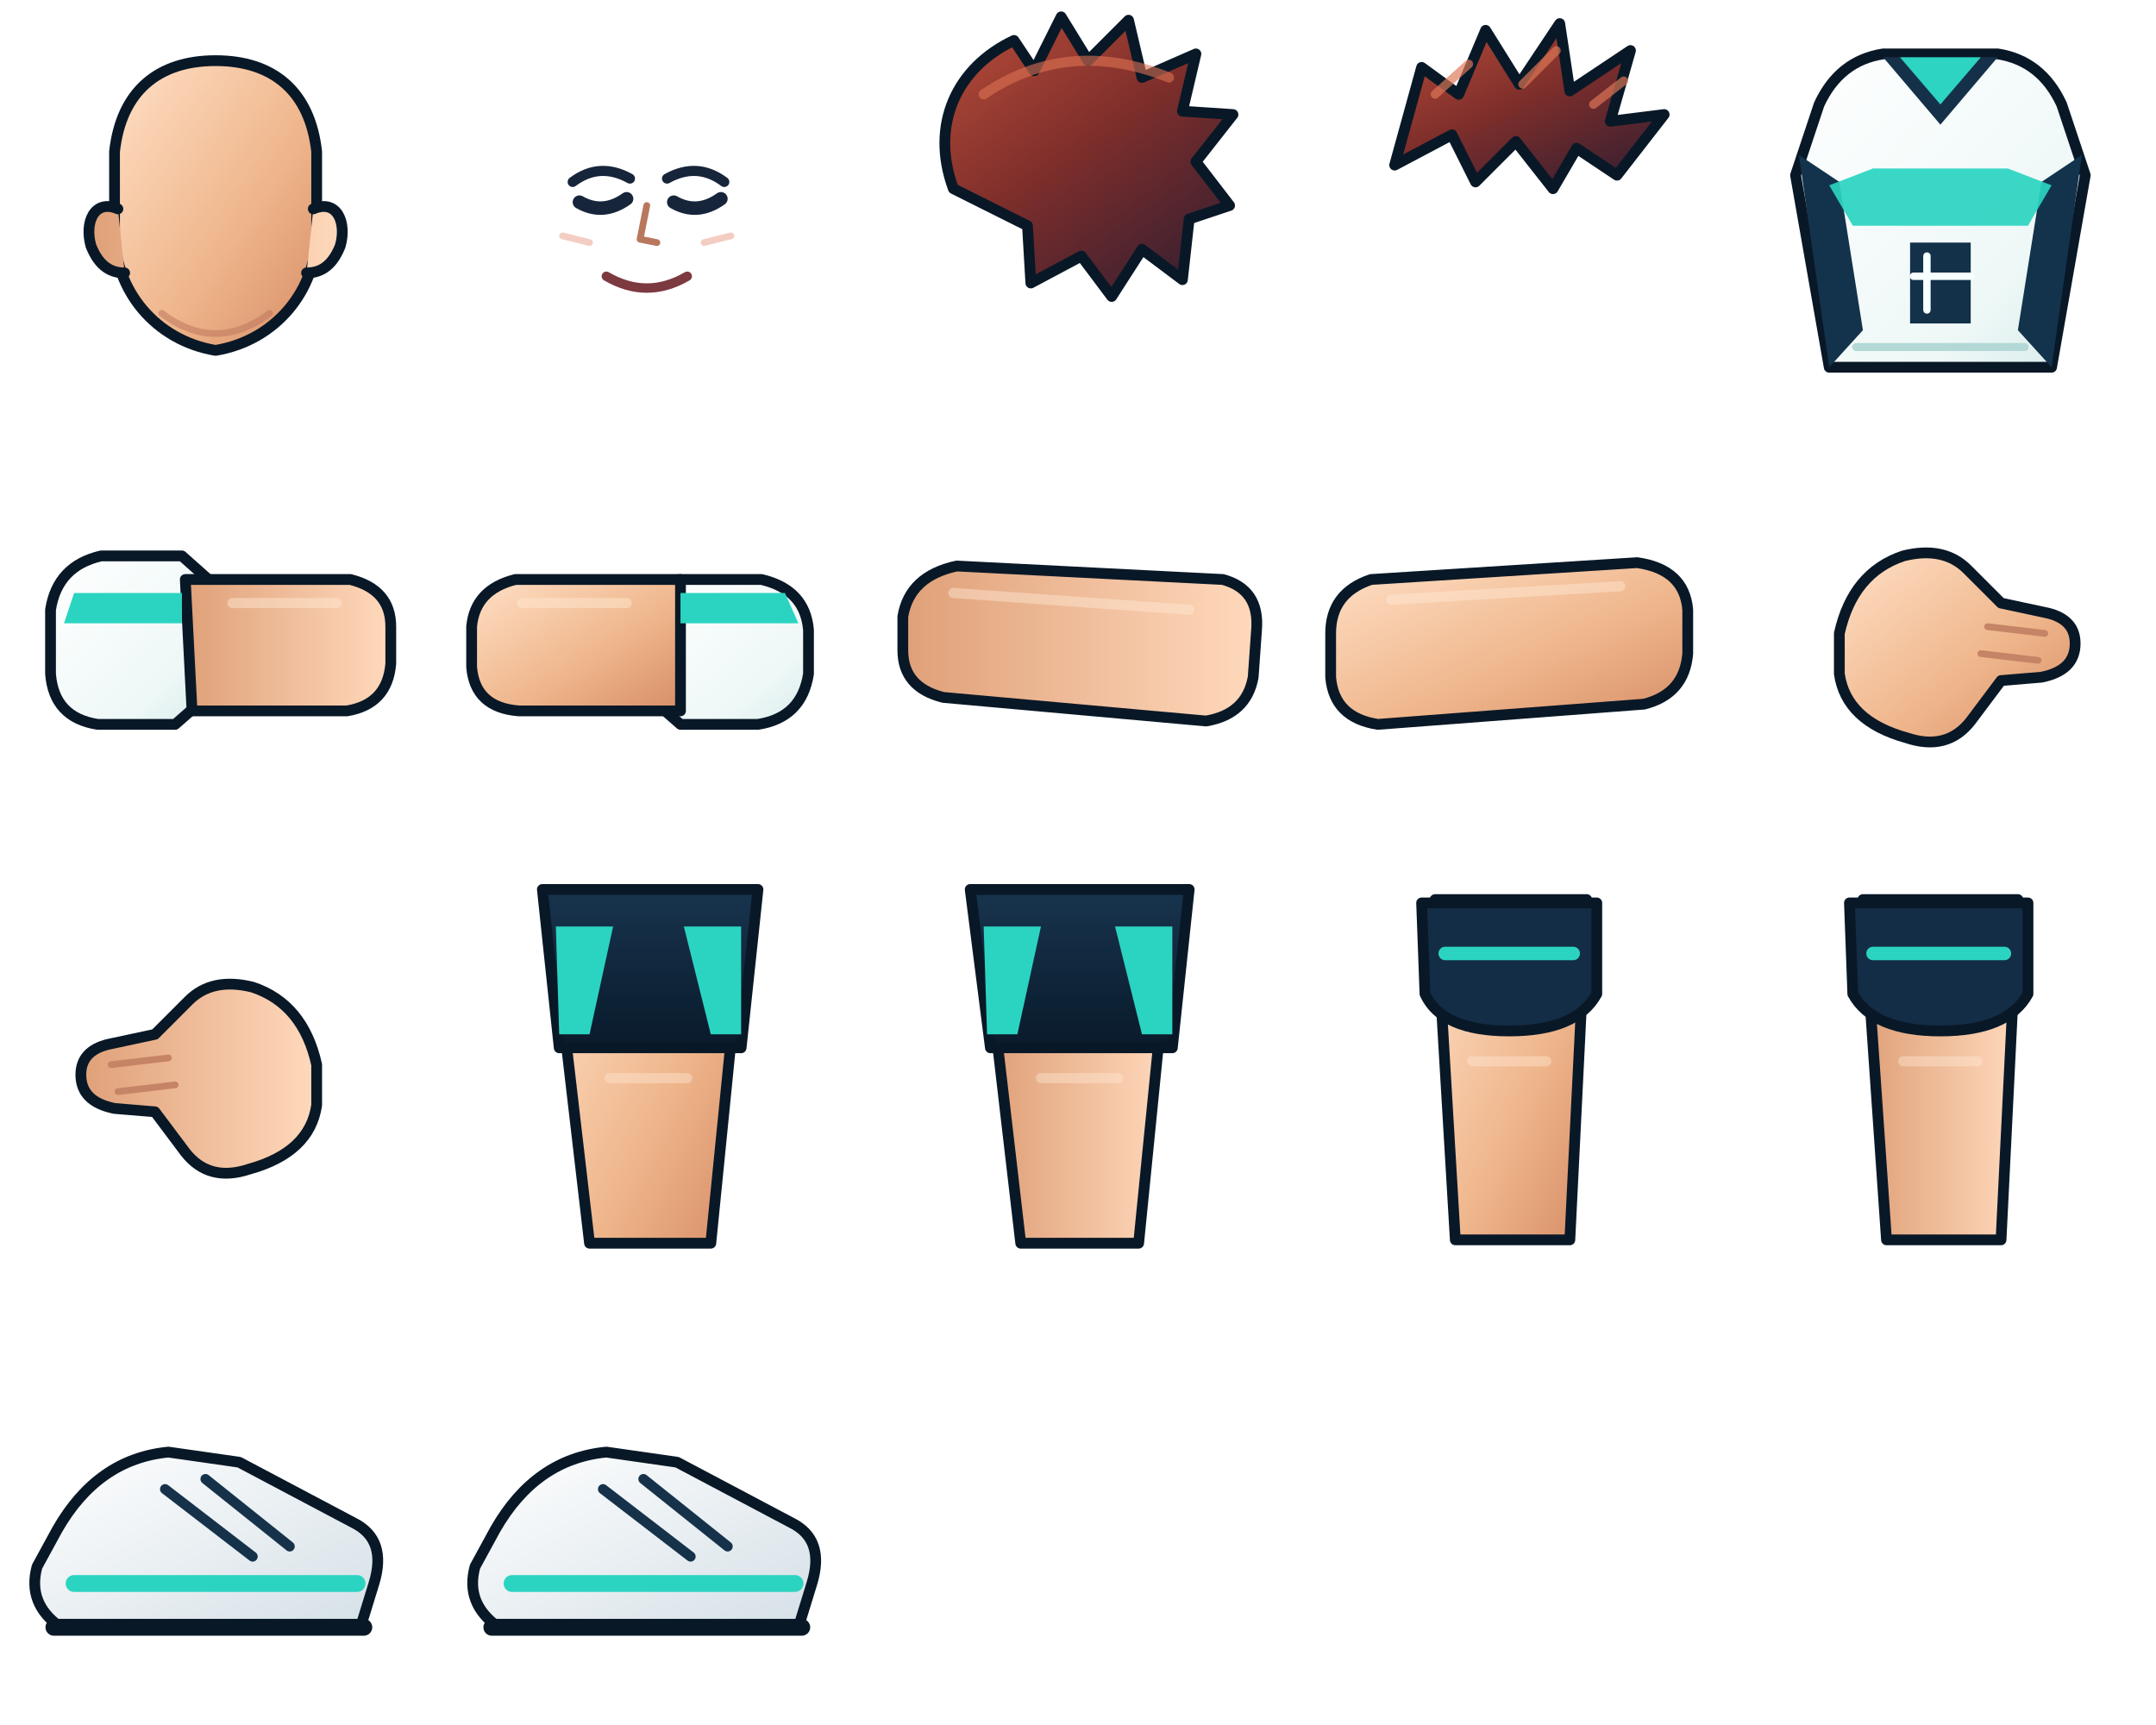
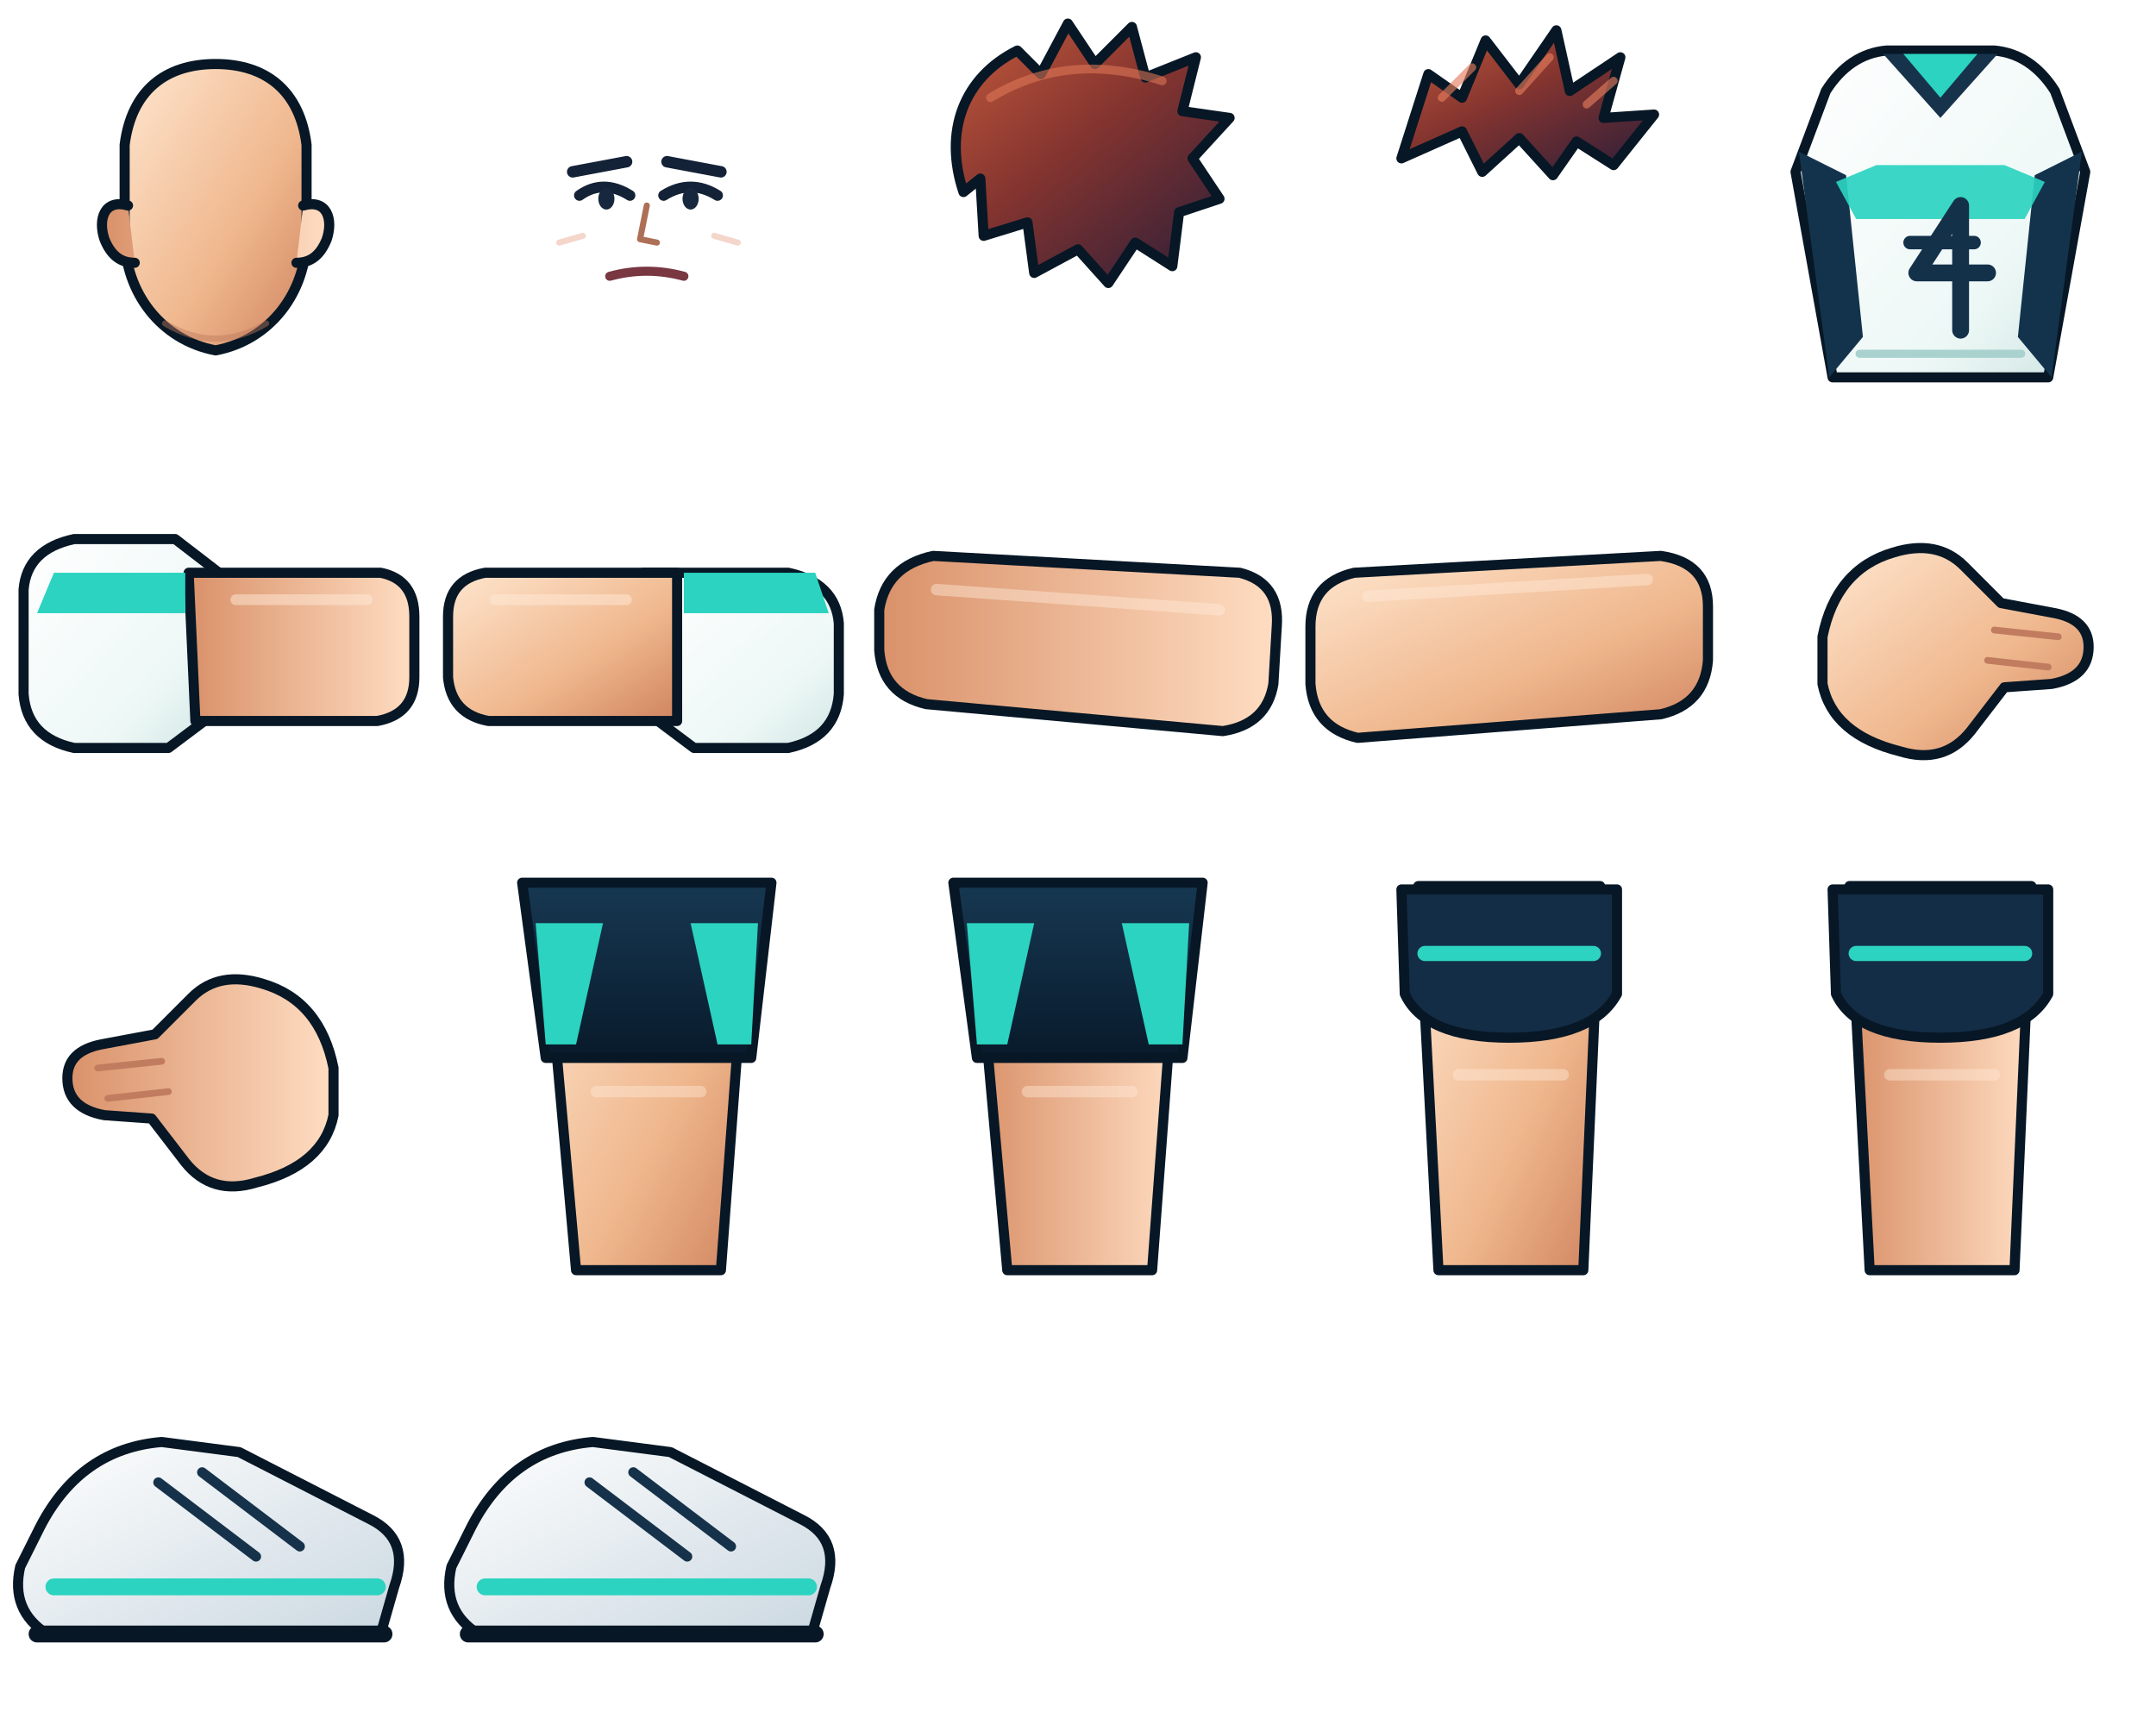
<svg xmlns="http://www.w3.org/2000/svg" width="640" height="512" viewBox="0 0 640 512">
  <defs>
    <linearGradient id="skin" x1="0" y1="0" x2="1" y2="1">
-       <stop offset="0" stop-color="#ffe0c6" />
-       <stop offset="0.58" stop-color="#efb68c" />
-       <stop offset="1" stop-color="#d78e67" />
+       <stop offset="0" stop-color="#ffe6cf" />
+       <stop offset="0.6" stop-color="#efb78d" />
+       <stop offset="1" stop-color="#cf835f" />
    </linearGradient>
    <linearGradient id="skinShade" x1="0" y1="0" x2="1" y2="0">
-       <stop offset="0" stop-color="#dfa078" />
-       <stop offset="1" stop-color="#ffd9bc" />
+       <stop offset="0" stop-color="#d99169" />
+       <stop offset="1" stop-color="#ffddc2" />
    </linearGradient>
-     <linearGradient id="hair" x1="0" y1="0" x2="0.75" y2="1">
-       <stop offset="0" stop-color="#b94d39" />
-       <stop offset="0.52" stop-color="#7e2e2b" />
-       <stop offset="1" stop-color="#3c2030" />
+     <linearGradient id="hair" x1="0" y1="0" x2="0.85" y2="1">
+       <stop offset="0" stop-color="#c45a3d" />
+       <stop offset="0.48" stop-color="#84342f" />
+       <stop offset="1" stop-color="#342038" />
    </linearGradient>
    <linearGradient id="jersey" x1="0" y1="0" x2="1" y2="1">
      <stop offset="0" stop-color="#ffffff" />
-       <stop offset="0.72" stop-color="#eef8f7" />
-       <stop offset="1" stop-color="#d8ecea" />
+       <stop offset="0.7" stop-color="#edf8f6" />
+       <stop offset="1" stop-color="#cfe5e3" />
    </linearGradient>
    <linearGradient id="navy" x1="0" y1="0" x2="0" y2="1">
-       <stop offset="0" stop-color="#18344e" />
-       <stop offset="1" stop-color="#091a2b" />
+       <stop offset="0" stop-color="#173852" />
+       <stop offset="1" stop-color="#081a2b" />
    </linearGradient>
    <linearGradient id="shoe" x1="0" y1="0" x2="1" y2="1">
      <stop offset="0" stop-color="#ffffff" />
-       <stop offset="1" stop-color="#d5e0e7" />
+       <stop offset="1" stop-color="#cbd8e1" />
    </linearGradient>
  </defs>
-   <g stroke="#091827" stroke-width="3.2" stroke-linejoin="round" stroke-linecap="round">
+   <g stroke="#071725" stroke-width="3" stroke-linejoin="round" stroke-linecap="round">
    <g>
-       <path d="M34 45C36 27 47 18 64 18s28 9 30 27v24c0 17-12 32-30 35-18-3-30-18-30-35Z" fill="url(#skin)" />
-       <path d="M35 62c-7-3-10 4-8 11 2 5 5 8 10 8M93 62c7-3 10 4 8 11-2 5-5 8-10 8" fill="url(#skinShade)" />
-       <path d="M48 93q16 12 32 0" fill="none" stroke="#bd775d" stroke-width="2" opacity=".55" />
+       <path d="M37 43C39 27 49 19 64 19s25 8 27 24v27c0 17-11 31-27 34-16-3-27-17-27-34Z" fill="url(#skin)" />
+       <path d="M38 61c-7-2-9 4-7 10 2 5 5 7 9 7M90 61c7-2 9 4 7 10-2 5-5 7-9 7" fill="url(#skinShade)" />
+       <path d="M49 96q15 9 30 0" fill="none" stroke="#bc775d" stroke-width="1.8" opacity=".45" />
    </g>
    <g transform="translate(128 0)" fill="none">
-       <path d="M42 54q8-6 17-1M70 53q9-5 17 1" stroke="#17253a" stroke-width="3" />
-       <path d="M44 60q7 4 14-1M72 60q7 4 14-1" stroke="#17253a" stroke-width="4" />
-       <path d="M64 61l-2 10 5 1" stroke="#b9785e" stroke-width="2" />
-       <path d="M52 82q12 7 24 0" stroke="#7d3940" stroke-width="2.8" />
-       <path d="M39 70l8 2M89 70l-8 2" stroke="#ea9c86" stroke-width="2" opacity=".5" />
+       <path d="M42 51 58 48M70 48l16 3" stroke="#142237" stroke-width="3.4" />
+       <path d="M44 58q7-5 15 0M69 58q8-5 16 0" stroke="#142237" stroke-width="3.2" />
+       <ellipse cx="52" cy="59" rx="2.4" ry="3.2" fill="#17273d" stroke="none" />
+       <ellipse cx="77" cy="59" rx="2.4" ry="3.2" fill="#17273d" stroke="none" />
+       <path d="M64 61l-2 10 5 1" stroke="#ae6f57" stroke-width="1.8" />
+       <path d="M53 82q11-3 22 0" stroke="#783741" stroke-width="2.7" />
+       <path d="M45 70l-7 2M84 70l7 2" stroke="#e79d84" stroke-width="1.8" opacity=".42" />
    </g>
    <g transform="translate(256 0)">
-       <path d="M27 56C20 37 28 20 45 12l6 9 8-16 8 13 12-12 4 17 16-7-4 17 15 1-11 14 10 13-12 4-2 18-12-9-9 14-9-12-15 8-1-17Z" fill="url(#hair)" />
-       <path d="M36 28q25-17 55-5" fill="none" stroke="#dd7251" stroke-width="3" opacity=".6" />
+       <path d="M30 57C24 39 30 23 46 15l7 7 8-15 8 12 11-11 4 15 15-6-4 16 14 2-11 12 8 12-12 4-2 16-11-7-8 12-9-10-13 7-2-15-13 4-1-17Z" fill="url(#hair)" />
+       <path d="M38 29q23-14 51-5" fill="none" stroke="#df7756" stroke-width="2.6" opacity=".58" />
    </g>
    <g transform="translate(384 0)">
-       <path d="M30 49 38 20l11 8 8-19 10 16 12-18 3 20 18-12-6 21 16-2-14 18-12-8-7 12-11-14-12 12-7-14Z" fill="url(#hair)" />
-       <path d="M42 28 52 19M68 25 78 15M89 31l9-7" fill="none" stroke="#df7657" stroke-width="2.6" opacity=".68" />
+       <path d="M32 47 40 22l10 7 7-17 10 13 11-16 4 18 15-10-5 18 15-1-12 15-11-7-7 10-10-11-11 10-6-12Z" fill="url(#hair)" />
+       <path d="M44 29 53 20M67 27 76 17M87 31l8-7" fill="none" stroke="#e47c5c" stroke-width="2.4" opacity=".64" />
    </g>
    <g transform="translate(512 0)">
-       <path d="M28 31Q34 18 47 16h34q13 2 19 15l7 21-10 57H31L21 52Z" fill="url(#jersey)" />
-       <path d="M47 17 64 37 81 17" fill="#153149" stroke="none" />
-       <path d="M52 17 64 31 76 17" fill="#2cd4c1" stroke="none" />
-       <path d="M22 46 34 54l7 44-10 11ZM106 46 94 54l-7 44 10 11Z" fill="#13334c" stroke="none" />
-       <path d="M31 55 44 50h40l13 5-7 12H38Z" fill="#2bd4c1" stroke="none" opacity=".92" />
-       <path d="M55 72h18v24H55Z" fill="#14314a" stroke="none" />
-       <path d="M60 76v16M56 82h17" stroke="#f7ffff" stroke-width="2.2" />
-       <path d="M39 103h50" stroke="#b3d8d5" stroke-width="2.4" />
+       <path d="M30 27Q37 16 48 15h32q11 1 18 12l9 24-11 61H32L21 51Z" fill="url(#jersey)" />
+       <path d="M47 16 64 35 81 16" fill="#17334b" stroke="none" />
+       <path d="M53 16 64 29 75 16" fill="#2bd3c0" stroke="none" />
+       <path d="M22 45 36 52l5 48-10 12ZM106 45 92 52l-5 48 10 12Z" fill="#13334c" stroke="none" />
+       <path d="M33 54 45 49h38l12 5-6 11H39Z" fill="#2bd3c0" stroke="none" opacity=".92" />
+       <path d="M55 72h19" stroke="#14314a" stroke-width="4" />
+       <path d="M70 61v37M70 61 57 81h21" stroke="#14314a" stroke-width="5" fill="none" />
+       <path d="M40 105h48" stroke="#a9d2cf" stroke-width="2.4" />
    </g>
    <g transform="translate(0 128)">
-       <path d="M15 53q2-13 15-16h24l9 8-3 35-8 7H29q-13-2-14-15Z" fill="url(#jersey)" />
-       <path d="M55 44h49q12 3 12 14v11q-1 12-13 14H57Z" fill="url(#skinShade)" />
-       <path d="M22 48h32v9H19" fill="#2bd4c1" stroke="none" />
-       <path d="M69 51h31" stroke="#ffe7d2" stroke-width="3" opacity=".48" />
+       <path d="M7 47q1-12 15-15h30l13 10-3 43-12 9H22Q8 91 7 78Z" fill="url(#jersey)" />
+       <path d="M56 42h57q10 2 10 13v18q0 11-11 13H58Z" fill="url(#skinShade)" />
+       <path d="M16 42h39v12H11" fill="#2bd3c0" stroke="none" />
+       <path d="M70 50h39" stroke="#ffe9d7" stroke-width="3.2" opacity=".5" />
    </g>
    <g transform="translate(128 128)">
-       <path d="M74 44h24q13 3 14 15v13q-2 13-15 15H74l-8-7-3-35Z" fill="url(#jersey)" />
-       <path d="M12 58q1-11 13-14h49v39H26Q13 82 12 70Z" fill="url(#skin)" />
-       <path d="M74 48h31l4 9H74" fill="#2bd4c1" stroke="none" />
-       <path d="M27 51h31" stroke="#ffe7d2" stroke-width="3" opacity=".48" />
+       <path d="M76 42h30q14 3 15 15v21q-1 13-15 16H78l-12-9-3-43Z" fill="url(#jersey)" />
+       <path d="M5 55q0-11 11-13h57v44H17Q6 84 5 73Z" fill="url(#skin)" />
+       <path d="M75 42h39l4 12H75" fill="#2bd3c0" stroke="none" />
+       <path d="M19 50h39" stroke="#ffe9d7" stroke-width="3.2" opacity=".5" />
    </g>
    <g transform="translate(256 128)">
-       <path d="M12 55q2-12 16-15l79 4q11 3 10 15l-1 14q-2 11-14 13l-78-7q-12-3-12-14Z" fill="url(#skinShade)" />
-       <path d="M27 48 97 53" stroke="#ffe8d5" stroke-width="3" opacity=".45" />
+       <path d="M5 53q2-13 16-16l91 5q12 3 11 16l-1 17q-2 12-15 14l-88-8Q6 78 5 65Z" fill="url(#skinShade)" />
+       <path d="M22 47 106 53" stroke="#ffe9d7" stroke-width="3.4" opacity=".46" />
    </g>
    <g transform="translate(384 128)">
-       <path d="M11 60q0-12 12-16l79-5q14 2 15 14v13q-1 12-13 15l-79 6q-13-2-14-14Z" fill="url(#skin)" />
-       <path d="m29 50 68-4" stroke="#ffe8d5" stroke-width="3" opacity=".45" />
+       <path d="M5 58q0-13 13-16l91-5q14 2 14 15v16q-1 13-14 16l-90 7Q6 88 5 75Z" fill="url(#skin)" />
+       <path d="m22 49 83-5" stroke="#ffe9d7" stroke-width="3.4" opacity=".46" />
    </g>
    <g transform="translate(512 128)">
-       <path d="M34 60q4-18 19-23 12-3 19 4l10 10 14 3q8 2 8 9 0 8-10 10l-12 1-9 12q-7 9-19 5-18-5-20-19Z" fill="url(#skin)" />
-       <path d="M78 58l17 2M76 66l17 2" stroke="#c68466" stroke-width="2" />
+       <path d="M29 61q4-20 21-25 13-4 21 4l11 11 16 3q10 2 10 10 0 9-11 11l-14 1-10 13q-8 10-21 6-20-5-23-20Z" fill="url(#skin)" />
+       <path d="M80 59l19 2M78 68l18 2" stroke="#c17c60" stroke-width="2" />
    </g>
    <g transform="translate(0 256)">
-       <path d="M94 60q-4-18-19-23-12-3-19 4L46 51l-14 3q-8 2-8 9 0 8 10 10l12 1 9 12q7 9 19 5 18-5 20-19Z" fill="url(#skinShade)" />
-       <path d="M50 58l-17 2M52 66l-17 2" stroke="#c68466" stroke-width="2" />
+       <path d="M99 61q-4-20-21-25-13-4-21 4L46 51l-16 3q-10 2-10 10 0 9 11 11l14 1 10 13q8 10 21 6 20-5 23-20Z" fill="url(#skinShade)" />
+       <path d="M48 59l-19 2M50 68l-18 2" stroke="#c17c60" stroke-width="2" />
    </g>
    <g transform="translate(128 256)">
-       <path d="M39 9h52l-2 44-6 60H47l-7-60Z" fill="url(#skin)" />
-       <path d="M33 8h64l-5 47H38Z" fill="url(#navy)" />
-       <path d="M37 19h17L47 51H38ZM92 19H75l8 32h9Z" fill="#2bd4c1" stroke="none" />
-       <path d="M53 64h23" stroke="#ffe7d2" stroke-width="3" opacity=".44" />
+       <path d="M34 7h60l-3 47-5 67H43l-6-67Z" fill="url(#skin)" />
+       <path d="M27 6h74l-6 52H34Z" fill="url(#navy)" />
+       <path d="M31 18h20L43 54H34ZM97 18H77l8 36h10Z" fill="#2bd3c0" stroke="none" />
+       <path d="M49 68h31" stroke="#ffe9d7" stroke-width="3.4" opacity=".44" />
    </g>
    <g transform="translate(256 256)">
-       <path d="M38 9h53l-3 44-6 60H47l-7-60Z" fill="url(#skinShade)" />
-       <path d="M32 8h65l-5 47H38Z" fill="url(#navy)" />
-       <path d="M36 19h17L46 51H37ZM92 19H75l8 32h9Z" fill="#2bd4c1" stroke="none" />
-       <path d="M53 64h23" stroke="#ffe7d2" stroke-width="3" opacity=".44" />
+       <path d="M34 7h60l-3 47-5 67H43l-6-67Z" fill="url(#skinShade)" />
+       <path d="M27 6h74l-6 52H34Z" fill="url(#navy)" />
+       <path d="M31 18h20L43 54H34ZM97 18H77l8 36h10Z" fill="#2bd3c0" stroke="none" />
+       <path d="M49 68h31" stroke="#ffe9d7" stroke-width="3.4" opacity=".44" />
    </g>
    <g transform="translate(384 256)">
-       <path d="M42 11h45l-5 101H48Z" fill="url(#skin)" />
-       <path d="M38 12h52v27q-6 11-26 11T39 39Z" fill="#142d46" />
-       <path d="M45 27h38" stroke="#2bd4c1" stroke-width="4" />
-       <path d="M53 59h22" stroke="#ffe7d2" stroke-width="3" opacity=".44" />
+       <path d="M37 7h54l-5 114H43Z" fill="url(#skin)" />
+       <path d="M32 8h64v31q-7 13-32 13T33 39Z" fill="#142d46" />
+       <path d="M39 27h50" stroke="#2bd3c0" stroke-width="4.5" />
+       <path d="M49 63h31" stroke="#ffe9d7" stroke-width="3.4" opacity=".44" />
    </g>
    <g transform="translate(512 256)">
-       <path d="M41 11h46l-5 101H48Z" fill="url(#skinShade)" />
-       <path d="M37 12h53v27q-6 11-26 11T38 39Z" fill="#142d46" />
-       <path d="M44 27h39" stroke="#2bd4c1" stroke-width="4" />
-       <path d="M53 59h22" stroke="#ffe7d2" stroke-width="3" opacity=".44" />
+       <path d="M37 7h54l-5 114H43Z" fill="url(#skinShade)" />
+       <path d="M32 8h64v31q-7 13-32 13T33 39Z" fill="#142d46" />
+       <path d="M39 27h50" stroke="#2bd3c0" stroke-width="4.5" />
+       <path d="M49 63h31" stroke="#ffe9d7" stroke-width="3.4" opacity=".44" />
    </g>
    <g transform="translate(0 384)">
-       <path d="M17 70q12-21 33-23l21 3 34 18q10 5 6 18l-4 13H18q-10-7-7-18Z" fill="url(#shoe)" />
-       <path d="M22 86h84" stroke="#2bd4c1" stroke-width="5" />
-       <path d="m49 58 26 20M61 55 86 75" stroke="#16324a" stroke-width="3" />
-       <path d="M16 99h92" stroke="#091827" stroke-width="5" />
+       <path d="M12 69q12-23 36-25l23 3 39 20q12 6 7 20l-4 14H14Q3 94 6 81Z" fill="url(#shoe)" />
+       <path d="M16 87h96" stroke="#2bd3c0" stroke-width="5" />
+       <path d="m47 56 29 22M60 53 89 75" stroke="#16324a" stroke-width="3" />
+       <path d="M11 101h103" stroke="#071725" stroke-width="5" />
    </g>
    <g transform="translate(128 384)">
-       <path d="M19 70q12-21 33-23l21 3 34 18q10 5 6 18l-4 13H20q-10-7-7-18Z" fill="url(#shoe)" />
-       <path d="M24 86h84" stroke="#2bd4c1" stroke-width="5" />
-       <path d="m51 58 26 20M63 55 88 75" stroke="#16324a" stroke-width="3" />
-       <path d="M18 99h92" stroke="#091827" stroke-width="5" />
+       <path d="M12 69q12-23 36-25l23 3 39 20q12 6 7 20l-4 14H14Q3 94 6 81Z" fill="url(#shoe)" />
+       <path d="M16 87h96" stroke="#2bd3c0" stroke-width="5" />
+       <path d="m47 56 29 22M60 53 89 75" stroke="#16324a" stroke-width="3" />
+       <path d="M11 101h103" stroke="#071725" stroke-width="5" />
    </g>
  </g>
</svg>
